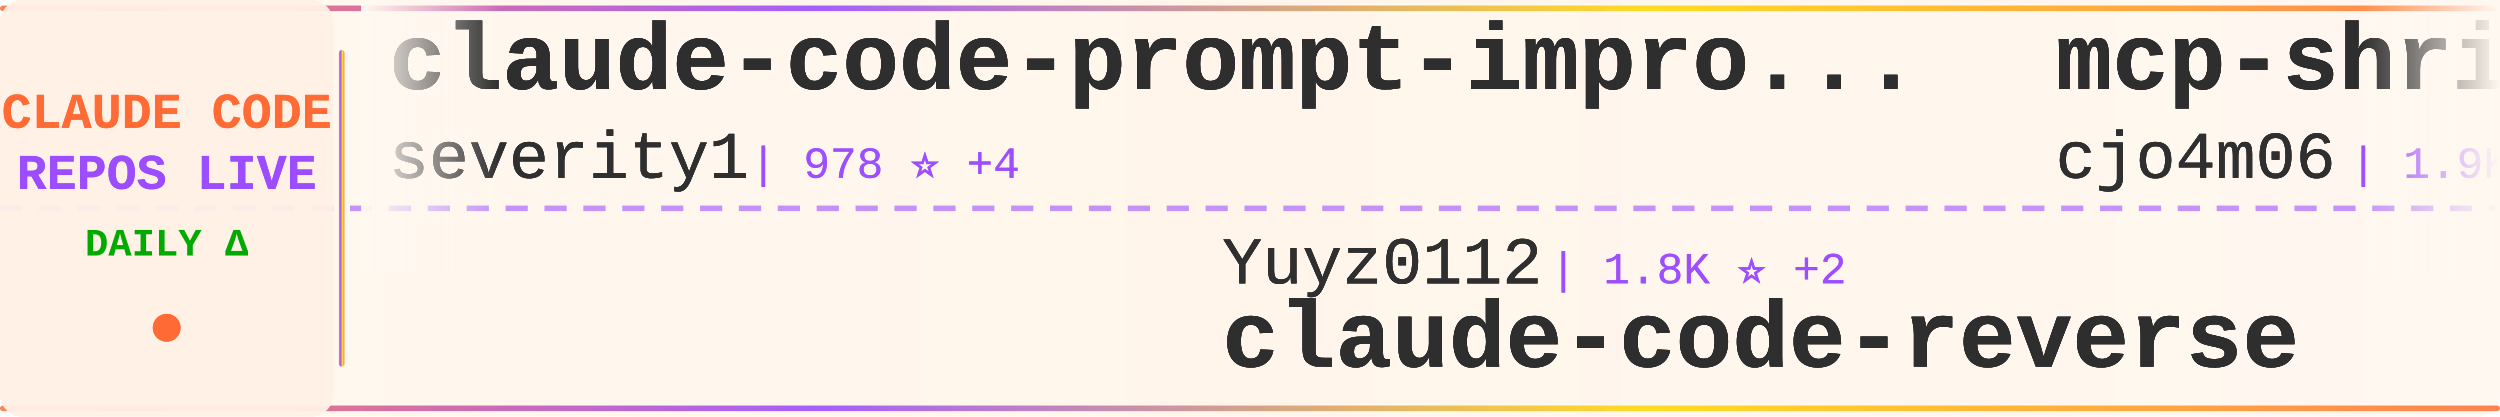
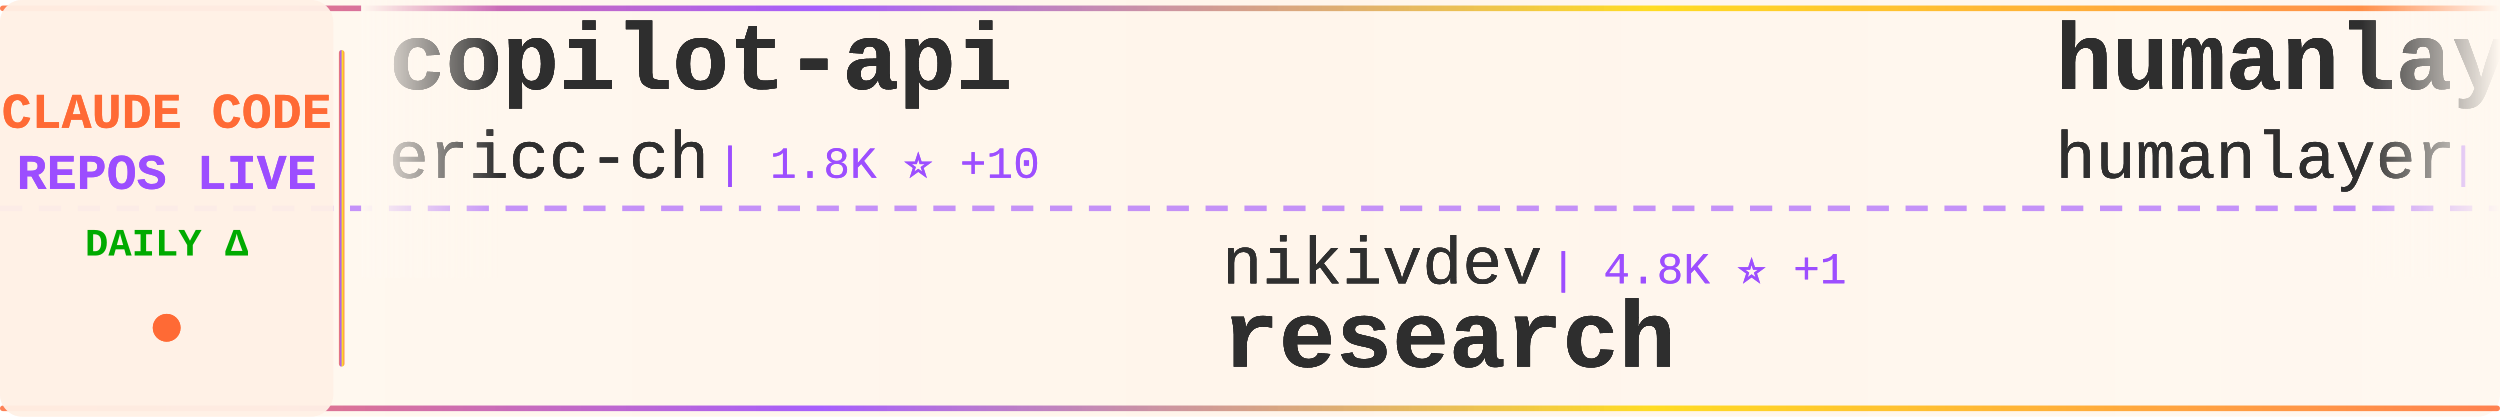
<svg xmlns="http://www.w3.org/2000/svg" width="900" height="150">
  <defs>
    <linearGradient id="tickerBg" x1="0%" y1="0%" x2="100%" y2="0%">
      <stop offset="0%" style="stop-color:#fff8f0;stop-opacity:0.98" />
      <stop offset="50%" style="stop-color:#fff5eb;stop-opacity:1" />
      <stop offset="100%" style="stop-color:#fff8f0;stop-opacity:0.98" />
    </linearGradient>
    <linearGradient id="borderGrad" x1="0%" y1="0%" x2="100%" y2="0%">
      <stop offset="0%" style="stop-color:#FF6B35;stop-opacity:0.85">
        <animate attributeName="stop-opacity" values="0.85;1;0.85" dur="2s" repeatCount="indefinite" />
      </stop>
      <stop offset="33%" style="stop-color:#9C4EFF;stop-opacity:0.9">
        <animate attributeName="stop-opacity" values="0.9;1;0.9" dur="2.2s" repeatCount="indefinite" />
      </stop>
      <stop offset="66%" style="stop-color:#FFD700;stop-opacity:0.85">
        <animate attributeName="stop-opacity" values="0.85;1;0.85" dur="1.8s" repeatCount="indefinite" />
      </stop>
      <stop offset="100%" style="stop-color:#FF6B35;stop-opacity:0.85">
        <animate attributeName="stop-opacity" values="0.85;1;0.85" dur="2s" repeatCount="indefinite" />
      </stop>
    </linearGradient>
    <filter id="textGlow">
      <feGaussianBlur stdDeviation="0.15" result="coloredBlur" />
      <feMerge>
        <feMergeNode in="coloredBlur" />
        <feMergeNode in="SourceGraphic" />
      </feMerge>
    </filter>
    <filter id="metricGlow">
      <feGaussianBlur stdDeviation="0.2" result="coloredBlur" />
      <feMerge>
        <feMergeNode in="coloredBlur" />
        <feMergeNode in="SourceGraphic" />
      </feMerge>
    </filter>
    <linearGradient id="leftFade" x1="0%" y1="0%" x2="100%" y2="0%">
      <stop offset="0%" style="stop-color:#fff8f0;stop-opacity:1" />
      <stop offset="100%" style="stop-color:#fff8f0;stop-opacity:0" />
    </linearGradient>
    <linearGradient id="rightFade" x1="0%" y1="0%" x2="100%" y2="0%">
      <stop offset="0%" style="stop-color:#fff8f0;stop-opacity:0" />
      <stop offset="100%" style="stop-color:#fff8f0;stop-opacity:1" />
    </linearGradient>
  </defs>
  <rect width="900" height="150" fill="url(#tickerBg)" rx="8" />
  <rect x="0" y="2" width="900" height="2" fill="url(#borderGrad)" rx="1" />
  <rect x="0" y="146" width="900" height="2" fill="url(#borderGrad)" rx="1" />
  <line x1="0" y1="75" x2="900" y2="75" stroke="#9C4EFF" stroke-width="2" stroke-dasharray="8 6" opacity="0.6" />
  <rect x="0" y="0" width="120" height="150" fill="#fff0e6" opacity="0.95" rx="8" />
  <text x="60" y="46" font-family="'Courier New', monospace" font-size="18" font-weight="bold" fill="#FF6B35" text-anchor="middle" filter="url(#textGlow)">
    CLAUDE CODE
  </text>
  <text x="60" y="68" font-family="'Courier New', monospace" font-size="18" font-weight="bold" fill="#9C4EFF" text-anchor="middle" filter="url(#textGlow)">
    REPOS LIVE
  </text>
  <text x="60" y="92" font-family="'Courier New', monospace" font-size="14" font-weight="bold" fill="#00aa00" text-anchor="middle">
    DAILY Δ
  </text>
  <circle cx="60" cy="118" r="5" fill="#FF6B35" filter="url(#metricGlow)">
    <animate attributeName="r" values="4;6;4" dur="1.5s" repeatCount="indefinite" />
    <animate attributeName="opacity" values="0.6;1;0.6" dur="1.5s" repeatCount="indefinite" />
  </circle>
  <rect x="122" y="18" width="2" height="114" fill="url(#borderGrad)" rx="1" />
  <clipPath id="tickerClip">
    <rect x="130" y="0" width="770" height="150" />
  </clipPath>
  <g clip-path="url(#tickerClip)">
    <g id="tickerItems1">
      <animateTransform attributeName="transform" attributeType="XML" type="translate" from="0 0" to="-3000 0" dur="54s" repeatCount="indefinite" />
      <g transform="translate(0, 0)">
-         <text x="140" y="32" font-family="'Courier New', monospace" font-size="34" font-weight="bold" fill="#2d2d2d" filter="url(#textGlow)">claude-code-prompt-impro...</text>
-         <text x="140" y="64" font-family="'Courier New', monospace" font-size="24" font-weight="normal" fill="#2d2d2d" opacity="0.9" filter="url(#textGlow)">severity1</text>
-         <text x="270" y="64" font-family="'Courier New', monospace" font-size="16" font-weight="normal" fill="#9C4EFF" opacity="0.95"> | 978 ⭐ +4</text>
+         <text x="140" y="32" font-family="'Courier New', monospace" font-size="34" font-weight="bold" fill="#2d2d2d" filter="url(#textGlow)">copilot-api</text>
+         <text x="140" y="64" font-family="'Courier New', monospace" font-size="24" font-weight="normal" fill="#2d2d2d" opacity="0.9" filter="url(#textGlow)">ericc-ch</text>
+         <text x="258" y="64" font-family="'Courier New', monospace" font-size="16" font-weight="normal" fill="#9C4EFF" opacity="0.95"> | 1.8K ⭐ +10</text>
      </g>
      <g transform="translate(300, 0)">
-         <text x="140" y="102" font-family="'Courier New', monospace" font-size="24" font-weight="normal" fill="#2d2d2d" opacity="0.9" filter="url(#textGlow)">Yuyz0112</text>
-         <text x="258" y="102" font-family="'Courier New', monospace" font-size="16" font-weight="normal" fill="#9C4EFF" opacity="0.95"> | 1.8K ⭐ +2</text>
-         <text x="140" y="132" font-family="'Courier New', monospace" font-size="34" font-weight="bold" fill="#2d2d2d" filter="url(#textGlow)">claude-code-reverse</text>
+         <text x="140" y="102" font-family="'Courier New', monospace" font-size="24" font-weight="normal" fill="#2d2d2d" opacity="0.9" filter="url(#textGlow)">nikivdev</text>
+         <text x="258" y="102" font-family="'Courier New', monospace" font-size="16" font-weight="normal" fill="#9C4EFF" opacity="0.95"> | 4.8K ⭐ +1</text>
+         <text x="140" y="132" font-family="'Courier New', monospace" font-size="34" font-weight="bold" fill="#2d2d2d" filter="url(#textGlow)">research</text>
      </g>
      <g transform="translate(600, 0)">
+         <text x="140" y="32" font-family="'Courier New', monospace" font-size="34" font-weight="bold" fill="#2d2d2d" filter="url(#textGlow)">humanlayer</text>
+         <text x="140" y="64" font-family="'Courier New', monospace" font-size="24" font-weight="normal" fill="#2d2d2d" opacity="0.9" filter="url(#textGlow)">humanlayer</text>
+         <text x="282" y="64" font-family="'Courier New', monospace" font-size="16" font-weight="normal" fill="#9C4EFF" opacity="0.95"> | 7.9K ⭐ +41</text>
+       </g>
+       <g transform="translate(900, 0)">
+         <text x="140" y="102" font-family="'Courier New', monospace" font-size="24" font-weight="normal" fill="#2d2d2d" opacity="0.9" filter="url(#textGlow)">oraios</text>
+         <text x="234" y="102" font-family="'Courier New', monospace" font-size="16" font-weight="normal" fill="#9C4EFF" opacity="0.95"> | 17.2K ⭐ +37</text>
+         <text x="140" y="132" font-family="'Courier New', monospace" font-size="34" font-weight="bold" fill="#2d2d2d" filter="url(#textGlow)">serena</text>
+       </g>
+       <g transform="translate(1200, 0)">
        <text x="140" y="32" font-family="'Courier New', monospace" font-size="34" font-weight="bold" fill="#2d2d2d" filter="url(#textGlow)">mcp-shrimp-task-manager</text>
        <text x="140" y="64" font-family="'Courier New', monospace" font-size="24" font-weight="normal" fill="#2d2d2d" opacity="0.9" filter="url(#textGlow)">cjo4m06</text>
        <text x="246" y="64" font-family="'Courier New', monospace" font-size="16" font-weight="normal" fill="#9C4EFF" opacity="0.95"> | 1.9K ⭐</text>
      </g>
-       <g transform="translate(900, 0)">
-         <text x="140" y="102" font-family="'Courier New', monospace" font-size="24" font-weight="normal" fill="#2d2d2d" opacity="0.9" filter="url(#textGlow)">lst97</text>
-         <text x="222" y="102" font-family="'Courier New', monospace" font-size="16" font-weight="normal" fill="#9C4EFF" opacity="0.95"> | 1.2K ⭐ +3</text>
-         <text x="140" y="132" font-family="'Courier New', monospace" font-size="34" font-weight="bold" fill="#2d2d2d" filter="url(#textGlow)">claude-code-sub-agents</text>
-       </g>
-       <g transform="translate(1200, 0)">
-         <text x="140" y="32" font-family="'Courier New', monospace" font-size="34" font-weight="bold" fill="#2d2d2d" filter="url(#textGlow)">claude_code_agent_farm</text>
-         <text x="140" y="64" font-family="'Courier New', monospace" font-size="24" font-weight="normal" fill="#2d2d2d" opacity="0.9" filter="url(#textGlow)">Dicklesworthstone</text>
-         <text x="366" y="64" font-family="'Courier New', monospace" font-size="16" font-weight="normal" fill="#9C4EFF" opacity="0.95"> | 596 ⭐ +1</text>
-       </g>
      <g transform="translate(1500, 0)">
-         <text x="140" y="102" font-family="'Courier New', monospace" font-size="24" font-weight="normal" fill="#2d2d2d" opacity="0.9" filter="url(#textGlow)">github</text>
-         <text x="234" y="102" font-family="'Courier New', monospace" font-size="16" font-weight="normal" fill="#9C4EFF" opacity="0.95"> | 55.6K ⭐ +223</text>
-         <text x="140" y="132" font-family="'Courier New', monospace" font-size="34" font-weight="bold" fill="#2d2d2d" filter="url(#textGlow)">spec-kit</text>
+         <text x="140" y="102" font-family="'Courier New', monospace" font-size="24" font-weight="normal" fill="#2d2d2d" opacity="0.9" filter="url(#textGlow)">0xfurai</text>
+         <text x="246" y="102" font-family="'Courier New', monospace" font-size="16" font-weight="normal" fill="#9C4EFF" opacity="0.95"> | 572 ⭐</text>
+         <text x="140" y="132" font-family="'Courier New', monospace" font-size="34" font-weight="bold" fill="#2d2d2d" filter="url(#textGlow)">claude-code-subagents</text>
      </g>
      <g transform="translate(1800, 0)">
-         <text x="140" y="32" font-family="'Courier New', monospace" font-size="34" font-weight="bold" fill="#2d2d2d" filter="url(#textGlow)">claude-code-unified-agen...</text>
-         <text x="140" y="64" font-family="'Courier New', monospace" font-size="24" font-weight="normal" fill="#2d2d2d" opacity="0.9" filter="url(#textGlow)">stretchcloud</text>
-         <text x="306" y="64" font-family="'Courier New', monospace" font-size="16" font-weight="normal" fill="#9C4EFF" opacity="0.95"> | 709 ⭐ +2</text>
+         <text x="140" y="32" font-family="'Courier New', monospace" font-size="34" font-weight="bold" fill="#2d2d2d" filter="url(#textGlow)">claude-code-webui</text>
+         <text x="140" y="64" font-family="'Courier New', monospace" font-size="24" font-weight="normal" fill="#2d2d2d" opacity="0.9" filter="url(#textGlow)">sugyan</text>
+         <text x="234" y="64" font-family="'Courier New', monospace" font-size="16" font-weight="normal" fill="#9C4EFF" opacity="0.95"> | 742 ⭐ +1</text>
      </g>
      <g transform="translate(2100, 0)">
-         <text x="140" y="102" font-family="'Courier New', monospace" font-size="24" font-weight="normal" fill="#2d2d2d" opacity="0.9" filter="url(#textGlow)">https-deeplearning-ai</text>
-         <text x="414" y="102" font-family="'Courier New', monospace" font-size="16" font-weight="normal" fill="#9C4EFF" opacity="0.95"> | 334 ⭐</text>
-         <text x="140" y="132" font-family="'Courier New', monospace" font-size="34" font-weight="bold" fill="#2d2d2d" filter="url(#textGlow)">sc-claude-code-files</text>
+         <text x="140" y="102" font-family="'Courier New', monospace" font-size="24" font-weight="normal" fill="#2d2d2d" opacity="0.9" filter="url(#textGlow)">9j</text>
+         <text x="186" y="102" font-family="'Courier New', monospace" font-size="16" font-weight="normal" fill="#9C4EFF" opacity="0.95"> | 410 ⭐</text>
+         <text x="140" y="132" font-family="'Courier New', monospace" font-size="34" font-weight="bold" fill="#2d2d2d" filter="url(#textGlow)">claude-code-mux</text>
      </g>
      <g transform="translate(2400, 0)">
-         <text x="140" y="32" font-family="'Courier New', monospace" font-size="34" font-weight="bold" fill="#2d2d2d" filter="url(#textGlow)">claude-code-configs</text>
-         <text x="140" y="64" font-family="'Courier New', monospace" font-size="24" font-weight="normal" fill="#2d2d2d" opacity="0.9" filter="url(#textGlow)">Matt-Dionis</text>
-         <text x="294" y="64" font-family="'Courier New', monospace" font-size="16" font-weight="normal" fill="#9C4EFF" opacity="0.95"> | 564 ⭐ -1</text>
+         <text x="140" y="32" font-family="'Courier New', monospace" font-size="34" font-weight="bold" fill="#2d2d2d" filter="url(#textGlow)">claude-code-sub-agents</text>
+         <text x="140" y="64" font-family="'Courier New', monospace" font-size="24" font-weight="normal" fill="#2d2d2d" opacity="0.9" filter="url(#textGlow)">lst97</text>
+         <text x="222" y="64" font-family="'Courier New', monospace" font-size="16" font-weight="normal" fill="#9C4EFF" opacity="0.95"> | 1.2K ⭐ +3</text>
      </g>
      <g transform="translate(2700, 0)">
-         <text x="140" y="102" font-family="'Courier New', monospace" font-size="24" font-weight="normal" fill="#2d2d2d" opacity="0.9" filter="url(#textGlow)">cexll</text>
-         <text x="222" y="102" font-family="'Courier New', monospace" font-size="16" font-weight="normal" fill="#9C4EFF" opacity="0.95"> | 1.2K ⭐ +15</text>
-         <text x="140" y="132" font-family="'Courier New', monospace" font-size="34" font-weight="bold" fill="#2d2d2d" filter="url(#textGlow)">myclaude</text>
+         <text x="140" y="102" font-family="'Courier New', monospace" font-size="24" font-weight="normal" fill="#2d2d2d" opacity="0.9" filter="url(#textGlow)">stevemolitor</text>
+         <text x="306" y="102" font-family="'Courier New', monospace" font-size="16" font-weight="normal" fill="#9C4EFF" opacity="0.95"> | 546 ⭐ +1</text>
+         <text x="140" y="132" font-family="'Courier New', monospace" font-size="34" font-weight="bold" fill="#2d2d2d" filter="url(#textGlow)">claude-code.el</text>
      </g>
    </g>
    <g id="tickerItems2">
      <animateTransform attributeName="transform" attributeType="XML" type="translate" from="3000 0" to="0 0" dur="54s" repeatCount="indefinite" />
      <g transform="translate(0, 0)">
-         <text x="140" y="32" font-family="'Courier New', monospace" font-size="34" font-weight="bold" fill="#2d2d2d" filter="url(#textGlow)">claude-code-prompt-impro...</text>
-         <text x="140" y="64" font-family="'Courier New', monospace" font-size="24" font-weight="normal" fill="#2d2d2d" opacity="0.9" filter="url(#textGlow)">severity1</text>
-         <text x="270" y="64" font-family="'Courier New', monospace" font-size="16" font-weight="normal" fill="#9C4EFF" opacity="0.95"> | 978 ⭐ +4</text>
+         <text x="140" y="32" font-family="'Courier New', monospace" font-size="34" font-weight="bold" fill="#2d2d2d" filter="url(#textGlow)">copilot-api</text>
+         <text x="140" y="64" font-family="'Courier New', monospace" font-size="24" font-weight="normal" fill="#2d2d2d" opacity="0.9" filter="url(#textGlow)">ericc-ch</text>
+         <text x="258" y="64" font-family="'Courier New', monospace" font-size="16" font-weight="normal" fill="#9C4EFF" opacity="0.95"> | 1.8K ⭐ +10</text>
      </g>
      <g transform="translate(300, 0)">
-         <text x="140" y="102" font-family="'Courier New', monospace" font-size="24" font-weight="normal" fill="#2d2d2d" opacity="0.9" filter="url(#textGlow)">Yuyz0112</text>
-         <text x="258" y="102" font-family="'Courier New', monospace" font-size="16" font-weight="normal" fill="#9C4EFF" opacity="0.95"> | 1.8K ⭐ +2</text>
-         <text x="140" y="132" font-family="'Courier New', monospace" font-size="34" font-weight="bold" fill="#2d2d2d" filter="url(#textGlow)">claude-code-reverse</text>
+         <text x="140" y="102" font-family="'Courier New', monospace" font-size="24" font-weight="normal" fill="#2d2d2d" opacity="0.9" filter="url(#textGlow)">nikivdev</text>
+         <text x="258" y="102" font-family="'Courier New', monospace" font-size="16" font-weight="normal" fill="#9C4EFF" opacity="0.95"> | 4.8K ⭐ +1</text>
+         <text x="140" y="132" font-family="'Courier New', monospace" font-size="34" font-weight="bold" fill="#2d2d2d" filter="url(#textGlow)">research</text>
      </g>
      <g transform="translate(600, 0)">
+         <text x="140" y="32" font-family="'Courier New', monospace" font-size="34" font-weight="bold" fill="#2d2d2d" filter="url(#textGlow)">humanlayer</text>
+         <text x="140" y="64" font-family="'Courier New', monospace" font-size="24" font-weight="normal" fill="#2d2d2d" opacity="0.9" filter="url(#textGlow)">humanlayer</text>
+         <text x="282" y="64" font-family="'Courier New', monospace" font-size="16" font-weight="normal" fill="#9C4EFF" opacity="0.95"> | 7.9K ⭐ +41</text>
+       </g>
+       <g transform="translate(900, 0)">
+         <text x="140" y="102" font-family="'Courier New', monospace" font-size="24" font-weight="normal" fill="#2d2d2d" opacity="0.9" filter="url(#textGlow)">oraios</text>
+         <text x="234" y="102" font-family="'Courier New', monospace" font-size="16" font-weight="normal" fill="#9C4EFF" opacity="0.95"> | 17.2K ⭐ +37</text>
+         <text x="140" y="132" font-family="'Courier New', monospace" font-size="34" font-weight="bold" fill="#2d2d2d" filter="url(#textGlow)">serena</text>
+       </g>
+       <g transform="translate(1200, 0)">
        <text x="140" y="32" font-family="'Courier New', monospace" font-size="34" font-weight="bold" fill="#2d2d2d" filter="url(#textGlow)">mcp-shrimp-task-manager</text>
        <text x="140" y="64" font-family="'Courier New', monospace" font-size="24" font-weight="normal" fill="#2d2d2d" opacity="0.9" filter="url(#textGlow)">cjo4m06</text>
        <text x="246" y="64" font-family="'Courier New', monospace" font-size="16" font-weight="normal" fill="#9C4EFF" opacity="0.95"> | 1.9K ⭐</text>
      </g>
-       <g transform="translate(900, 0)">
-         <text x="140" y="102" font-family="'Courier New', monospace" font-size="24" font-weight="normal" fill="#2d2d2d" opacity="0.9" filter="url(#textGlow)">lst97</text>
-         <text x="222" y="102" font-family="'Courier New', monospace" font-size="16" font-weight="normal" fill="#9C4EFF" opacity="0.95"> | 1.2K ⭐ +3</text>
-         <text x="140" y="132" font-family="'Courier New', monospace" font-size="34" font-weight="bold" fill="#2d2d2d" filter="url(#textGlow)">claude-code-sub-agents</text>
-       </g>
-       <g transform="translate(1200, 0)">
-         <text x="140" y="32" font-family="'Courier New', monospace" font-size="34" font-weight="bold" fill="#2d2d2d" filter="url(#textGlow)">claude_code_agent_farm</text>
-         <text x="140" y="64" font-family="'Courier New', monospace" font-size="24" font-weight="normal" fill="#2d2d2d" opacity="0.9" filter="url(#textGlow)">Dicklesworthstone</text>
-         <text x="366" y="64" font-family="'Courier New', monospace" font-size="16" font-weight="normal" fill="#9C4EFF" opacity="0.95"> | 596 ⭐ +1</text>
-       </g>
      <g transform="translate(1500, 0)">
-         <text x="140" y="102" font-family="'Courier New', monospace" font-size="24" font-weight="normal" fill="#2d2d2d" opacity="0.9" filter="url(#textGlow)">github</text>
-         <text x="234" y="102" font-family="'Courier New', monospace" font-size="16" font-weight="normal" fill="#9C4EFF" opacity="0.95"> | 55.6K ⭐ +223</text>
-         <text x="140" y="132" font-family="'Courier New', monospace" font-size="34" font-weight="bold" fill="#2d2d2d" filter="url(#textGlow)">spec-kit</text>
+         <text x="140" y="102" font-family="'Courier New', monospace" font-size="24" font-weight="normal" fill="#2d2d2d" opacity="0.9" filter="url(#textGlow)">0xfurai</text>
+         <text x="246" y="102" font-family="'Courier New', monospace" font-size="16" font-weight="normal" fill="#9C4EFF" opacity="0.95"> | 572 ⭐</text>
+         <text x="140" y="132" font-family="'Courier New', monospace" font-size="34" font-weight="bold" fill="#2d2d2d" filter="url(#textGlow)">claude-code-subagents</text>
      </g>
      <g transform="translate(1800, 0)">
-         <text x="140" y="32" font-family="'Courier New', monospace" font-size="34" font-weight="bold" fill="#2d2d2d" filter="url(#textGlow)">claude-code-unified-agen...</text>
-         <text x="140" y="64" font-family="'Courier New', monospace" font-size="24" font-weight="normal" fill="#2d2d2d" opacity="0.9" filter="url(#textGlow)">stretchcloud</text>
-         <text x="306" y="64" font-family="'Courier New', monospace" font-size="16" font-weight="normal" fill="#9C4EFF" opacity="0.95"> | 709 ⭐ +2</text>
+         <text x="140" y="32" font-family="'Courier New', monospace" font-size="34" font-weight="bold" fill="#2d2d2d" filter="url(#textGlow)">claude-code-webui</text>
+         <text x="140" y="64" font-family="'Courier New', monospace" font-size="24" font-weight="normal" fill="#2d2d2d" opacity="0.9" filter="url(#textGlow)">sugyan</text>
+         <text x="234" y="64" font-family="'Courier New', monospace" font-size="16" font-weight="normal" fill="#9C4EFF" opacity="0.95"> | 742 ⭐ +1</text>
      </g>
      <g transform="translate(2100, 0)">
-         <text x="140" y="102" font-family="'Courier New', monospace" font-size="24" font-weight="normal" fill="#2d2d2d" opacity="0.9" filter="url(#textGlow)">https-deeplearning-ai</text>
-         <text x="414" y="102" font-family="'Courier New', monospace" font-size="16" font-weight="normal" fill="#9C4EFF" opacity="0.95"> | 334 ⭐</text>
-         <text x="140" y="132" font-family="'Courier New', monospace" font-size="34" font-weight="bold" fill="#2d2d2d" filter="url(#textGlow)">sc-claude-code-files</text>
+         <text x="140" y="102" font-family="'Courier New', monospace" font-size="24" font-weight="normal" fill="#2d2d2d" opacity="0.9" filter="url(#textGlow)">9j</text>
+         <text x="186" y="102" font-family="'Courier New', monospace" font-size="16" font-weight="normal" fill="#9C4EFF" opacity="0.95"> | 410 ⭐</text>
+         <text x="140" y="132" font-family="'Courier New', monospace" font-size="34" font-weight="bold" fill="#2d2d2d" filter="url(#textGlow)">claude-code-mux</text>
      </g>
      <g transform="translate(2400, 0)">
-         <text x="140" y="32" font-family="'Courier New', monospace" font-size="34" font-weight="bold" fill="#2d2d2d" filter="url(#textGlow)">claude-code-configs</text>
-         <text x="140" y="64" font-family="'Courier New', monospace" font-size="24" font-weight="normal" fill="#2d2d2d" opacity="0.9" filter="url(#textGlow)">Matt-Dionis</text>
-         <text x="294" y="64" font-family="'Courier New', monospace" font-size="16" font-weight="normal" fill="#9C4EFF" opacity="0.95"> | 564 ⭐ -1</text>
+         <text x="140" y="32" font-family="'Courier New', monospace" font-size="34" font-weight="bold" fill="#2d2d2d" filter="url(#textGlow)">claude-code-sub-agents</text>
+         <text x="140" y="64" font-family="'Courier New', monospace" font-size="24" font-weight="normal" fill="#2d2d2d" opacity="0.9" filter="url(#textGlow)">lst97</text>
+         <text x="222" y="64" font-family="'Courier New', monospace" font-size="16" font-weight="normal" fill="#9C4EFF" opacity="0.95"> | 1.2K ⭐ +3</text>
      </g>
      <g transform="translate(2700, 0)">
-         <text x="140" y="102" font-family="'Courier New', monospace" font-size="24" font-weight="normal" fill="#2d2d2d" opacity="0.9" filter="url(#textGlow)">cexll</text>
-         <text x="222" y="102" font-family="'Courier New', monospace" font-size="16" font-weight="normal" fill="#9C4EFF" opacity="0.95"> | 1.2K ⭐ +15</text>
-         <text x="140" y="132" font-family="'Courier New', monospace" font-size="34" font-weight="bold" fill="#2d2d2d" filter="url(#textGlow)">myclaude</text>
+         <text x="140" y="102" font-family="'Courier New', monospace" font-size="24" font-weight="normal" fill="#2d2d2d" opacity="0.9" filter="url(#textGlow)">stevemolitor</text>
+         <text x="306" y="102" font-family="'Courier New', monospace" font-size="16" font-weight="normal" fill="#9C4EFF" opacity="0.95"> | 546 ⭐ +1</text>
+         <text x="140" y="132" font-family="'Courier New', monospace" font-size="34" font-weight="bold" fill="#2d2d2d" filter="url(#textGlow)">claude-code.el</text>
      </g>
    </g>
  </g>
  <rect x="130" y="0" width="50" height="100" fill="url(#leftFade)" />
  <rect x="850" y="0" width="50" height="100" fill="url(#rightFade)" />
</svg>
